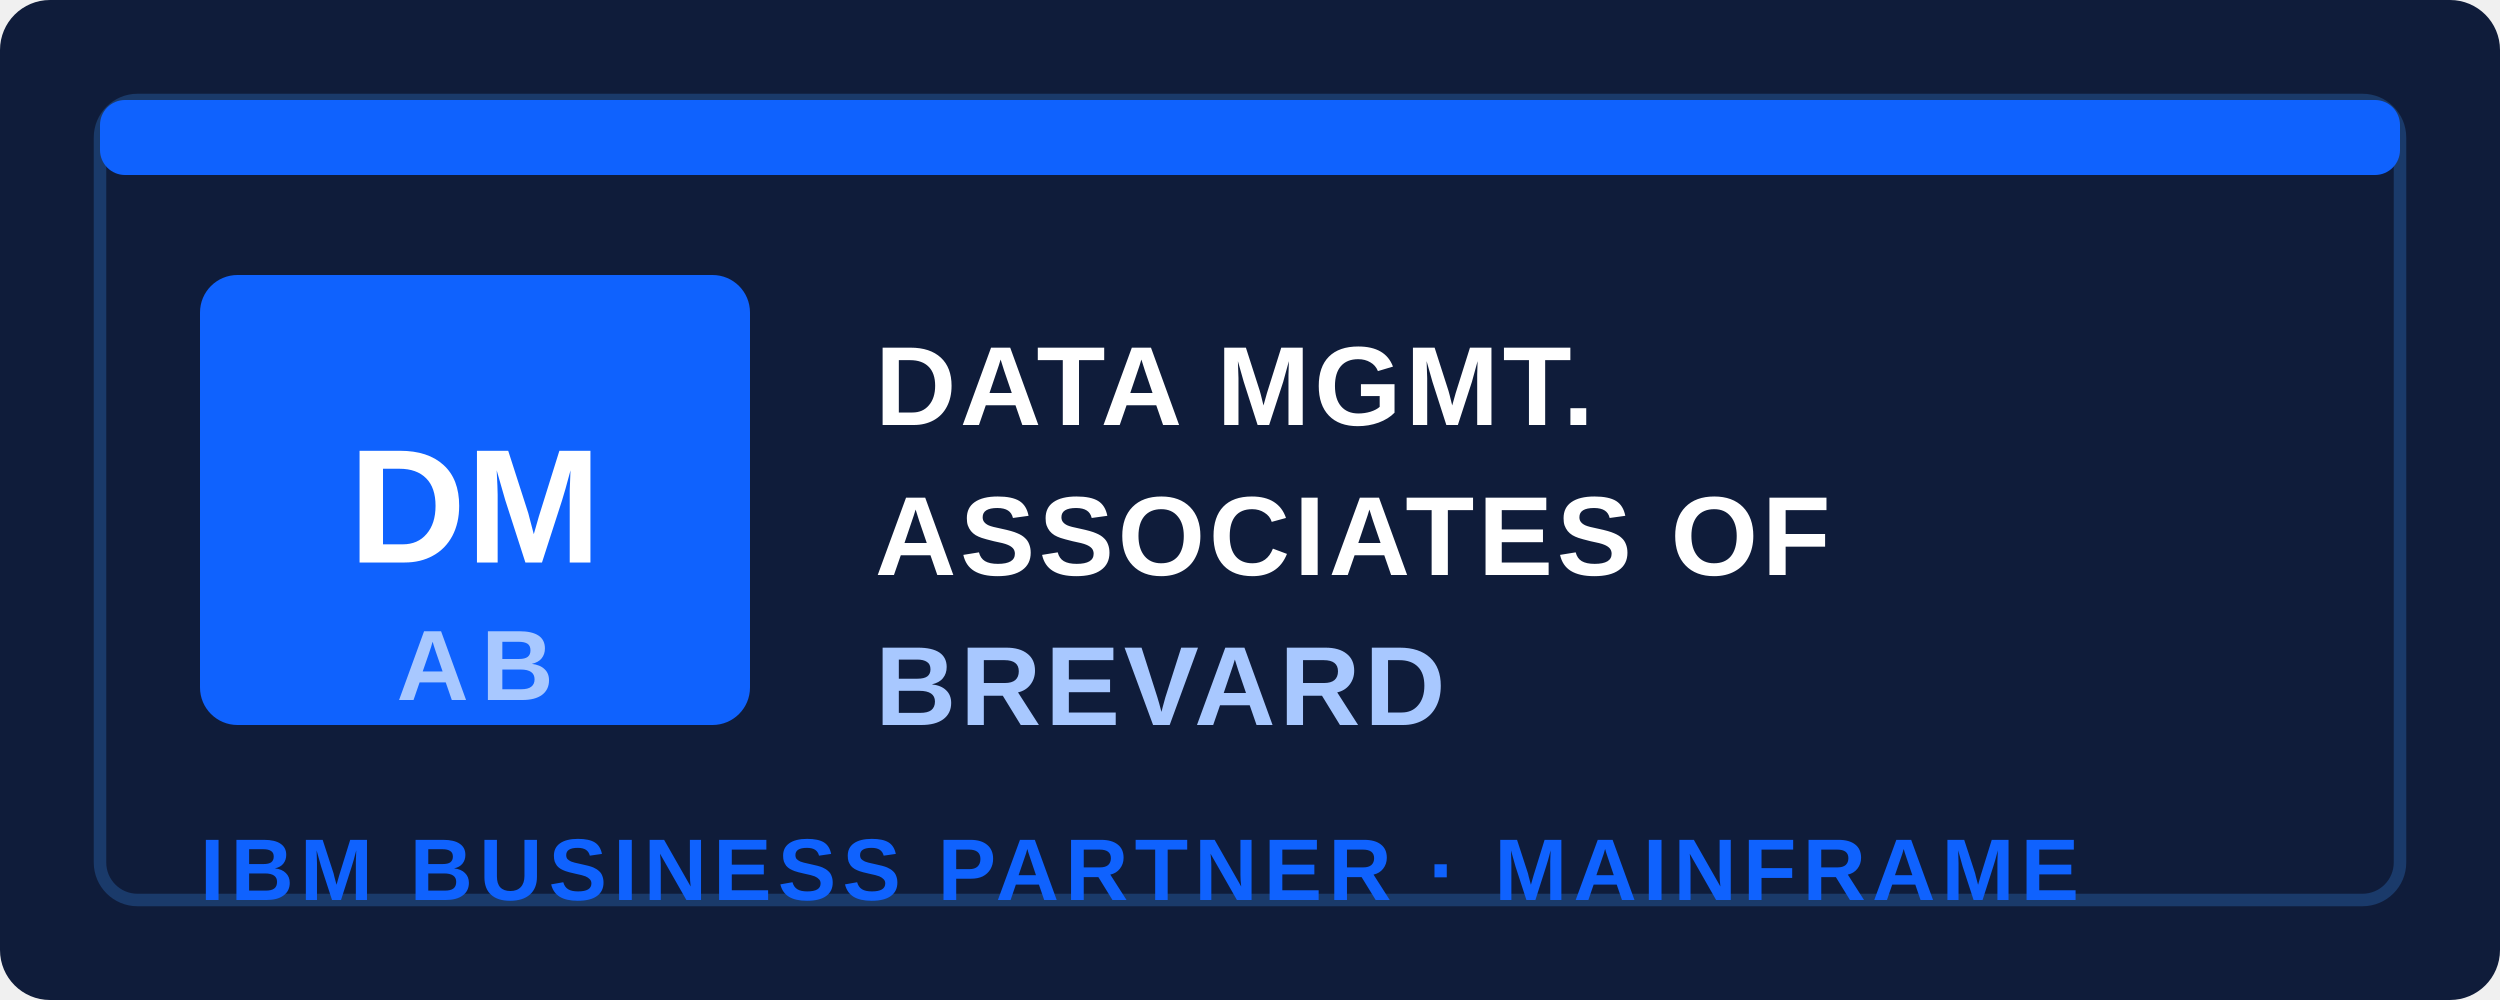
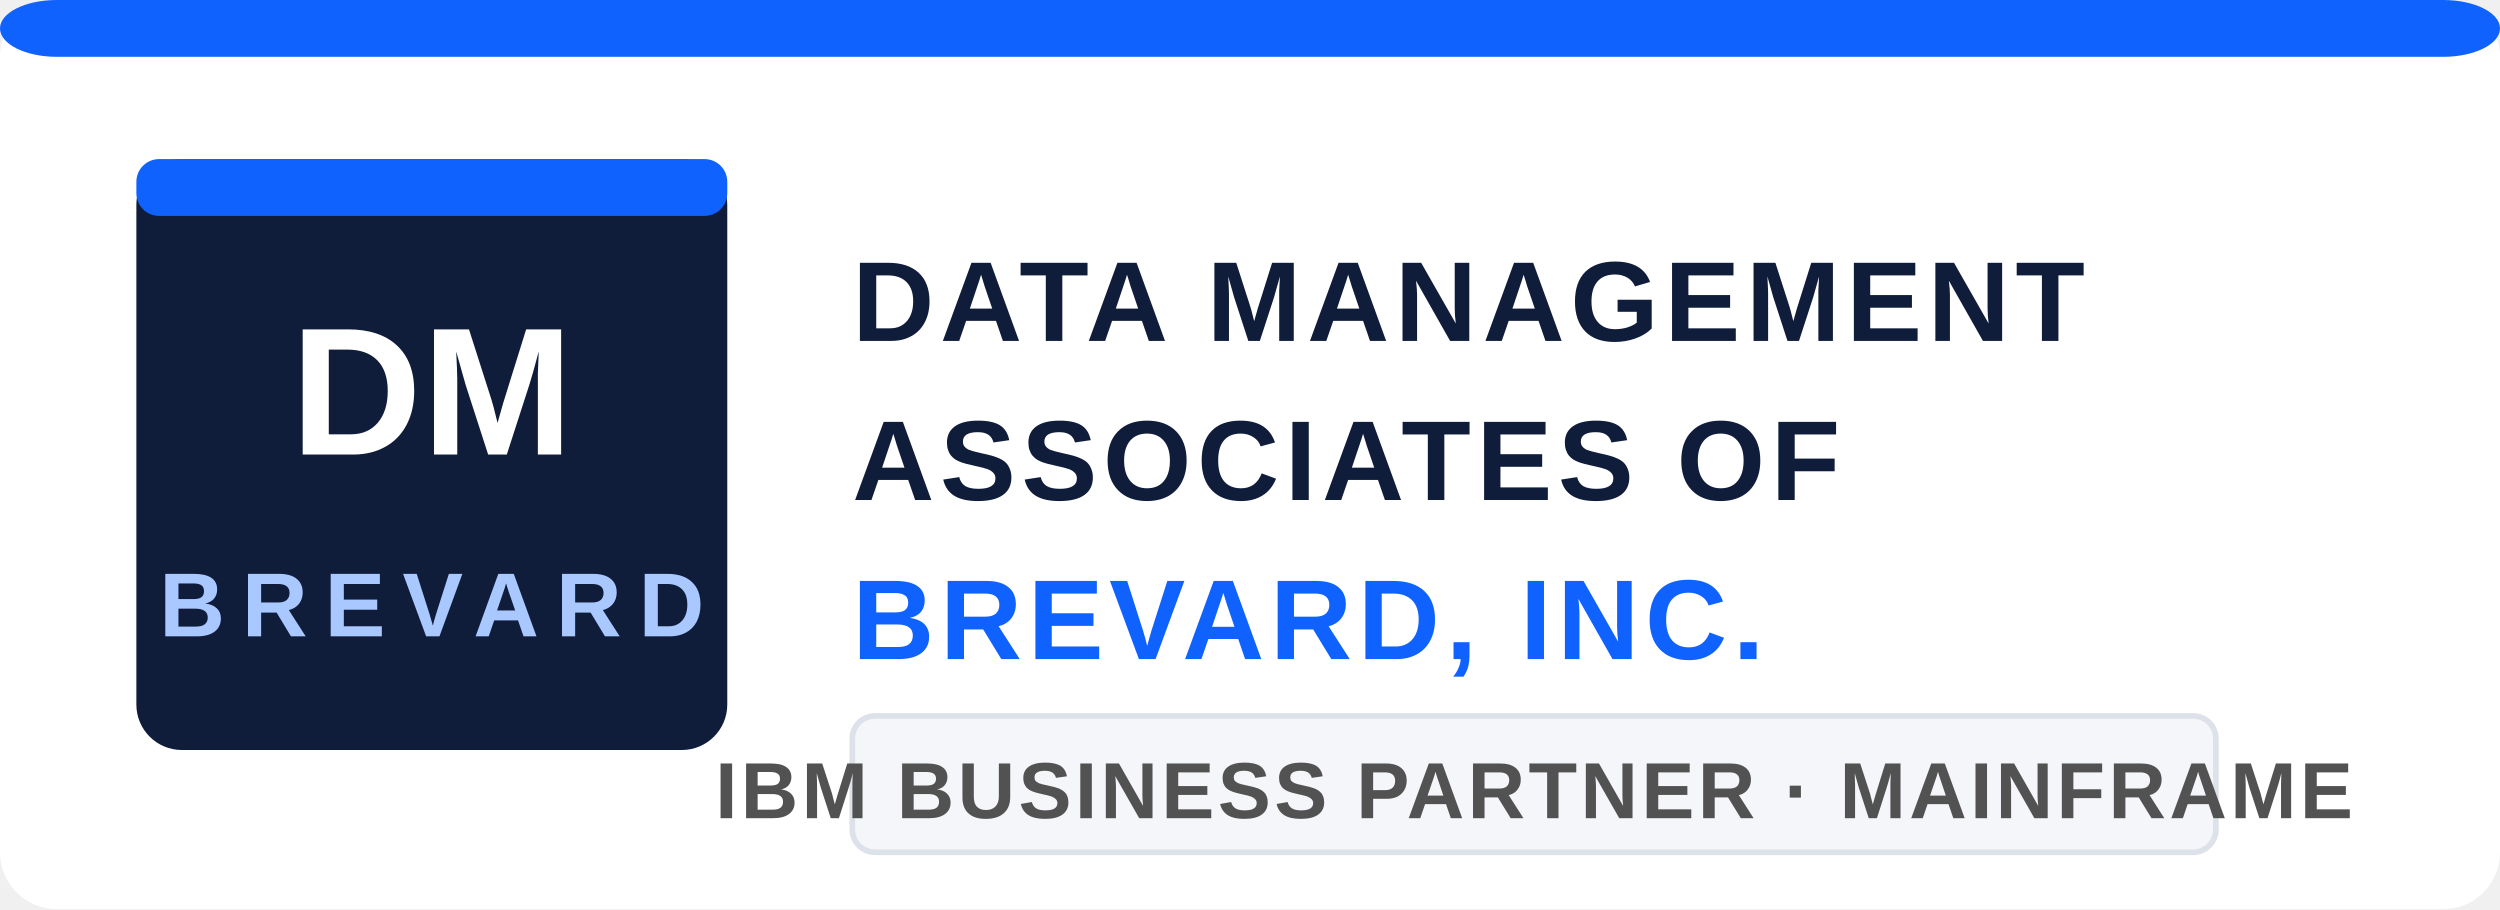
- <svg xmlns="http://www.w3.org/2000/svg" viewBox="0 0 200 80" width="200" height="80">
-   <rect width="200" height="80" rx="4" fill="#0f1c3a" />
-   <rect x="8" y="8" width="184" height="64" rx="3" fill="#0f1c3a" stroke="#1a3a6a" stroke-width="1" />
-   <rect x="8" y="8" width="184" height="6" rx="2" fill="#0f62fe" />
-   <rect x="16" y="22" width="44" height="36" rx="3" fill="#0f62fe" />
-   <text x="38" y="45" font-family="Arial,sans-serif" font-size="13" font-weight="900" fill="#fff" text-anchor="middle">DM</text>
-   <text x="38" y="56" font-family="Arial,sans-serif" font-size="8" font-weight="700" fill="#a8c8ff" text-anchor="middle" letter-spacing="1">AB</text>
-   <text x="70" y="34" font-family="Arial,sans-serif" font-size="9" font-weight="800" fill="#fff" letter-spacing="0.3">DATA MGMT.</text>
-   <text x="70" y="46" font-family="Arial,sans-serif" font-size="9" font-weight="800" fill="#fff" letter-spacing="0.3">ASSOCIATES OF</text>
-   <text x="70" y="58" font-family="Arial,sans-serif" font-size="9" font-weight="800" fill="#a8c8ff" letter-spacing="0.3">BREVARD</text>
-   <text x="16" y="72" font-family="Arial,sans-serif" font-size="7" font-weight="600" fill="#0f62fe" letter-spacing="0.5">IBM BUSINESS PARTNER · MAINFRAME</text>
+ <svg xmlns="http://www.w3.org/2000/svg" viewBox="0 0 220 80" width="220" height="80">
+   <rect width="220" height="80" rx="5" fill="#ffffff" />
+   <rect x="0" y="0" width="220" height="5" rx="5" fill="#0f62fe" />
+   <rect x="12" y="14" width="52" height="52" rx="4" fill="#0f1c3a" />
+   <rect x="12" y="14" width="52" height="5" rx="2" fill="#0f62fe" />
+   <text x="38" y="40" font-family="Arial Black,Arial,sans-serif" font-size="16" font-weight="900" fill="#ffffff" text-anchor="middle">DM</text>
+   <text x="38" y="56" font-family="Arial,sans-serif" font-size="8" font-weight="700" fill="#a8c8ff" text-anchor="middle" letter-spacing="1.5">BREVARD</text>
+   <text x="75" y="30" font-family="Arial,sans-serif" font-size="10" font-weight="800" fill="#0f1c3a" letter-spacing="0.5">DATA MANAGEMENT</text>
+   <text x="75" y="44" font-family="Arial,sans-serif" font-size="10" font-weight="800" fill="#0f1c3a" letter-spacing="0.5">ASSOCIATES OF</text>
+   <text x="75" y="58" font-family="Arial,sans-serif" font-size="10" font-weight="800" fill="#0f62fe" letter-spacing="0.5">BREVARD, INC.</text>
+   <rect x="75" y="63" width="120" height="12" rx="2" fill="#f4f6f9" stroke="#dde1e9" stroke-width="0.5" />
+   <text x="135" y="72" font-family="Arial,sans-serif" font-size="7" font-weight="600" fill="#525252" text-anchor="middle" letter-spacing="0.3">IBM BUSINESS PARTNER · MAINFRAME</text>
</svg>
